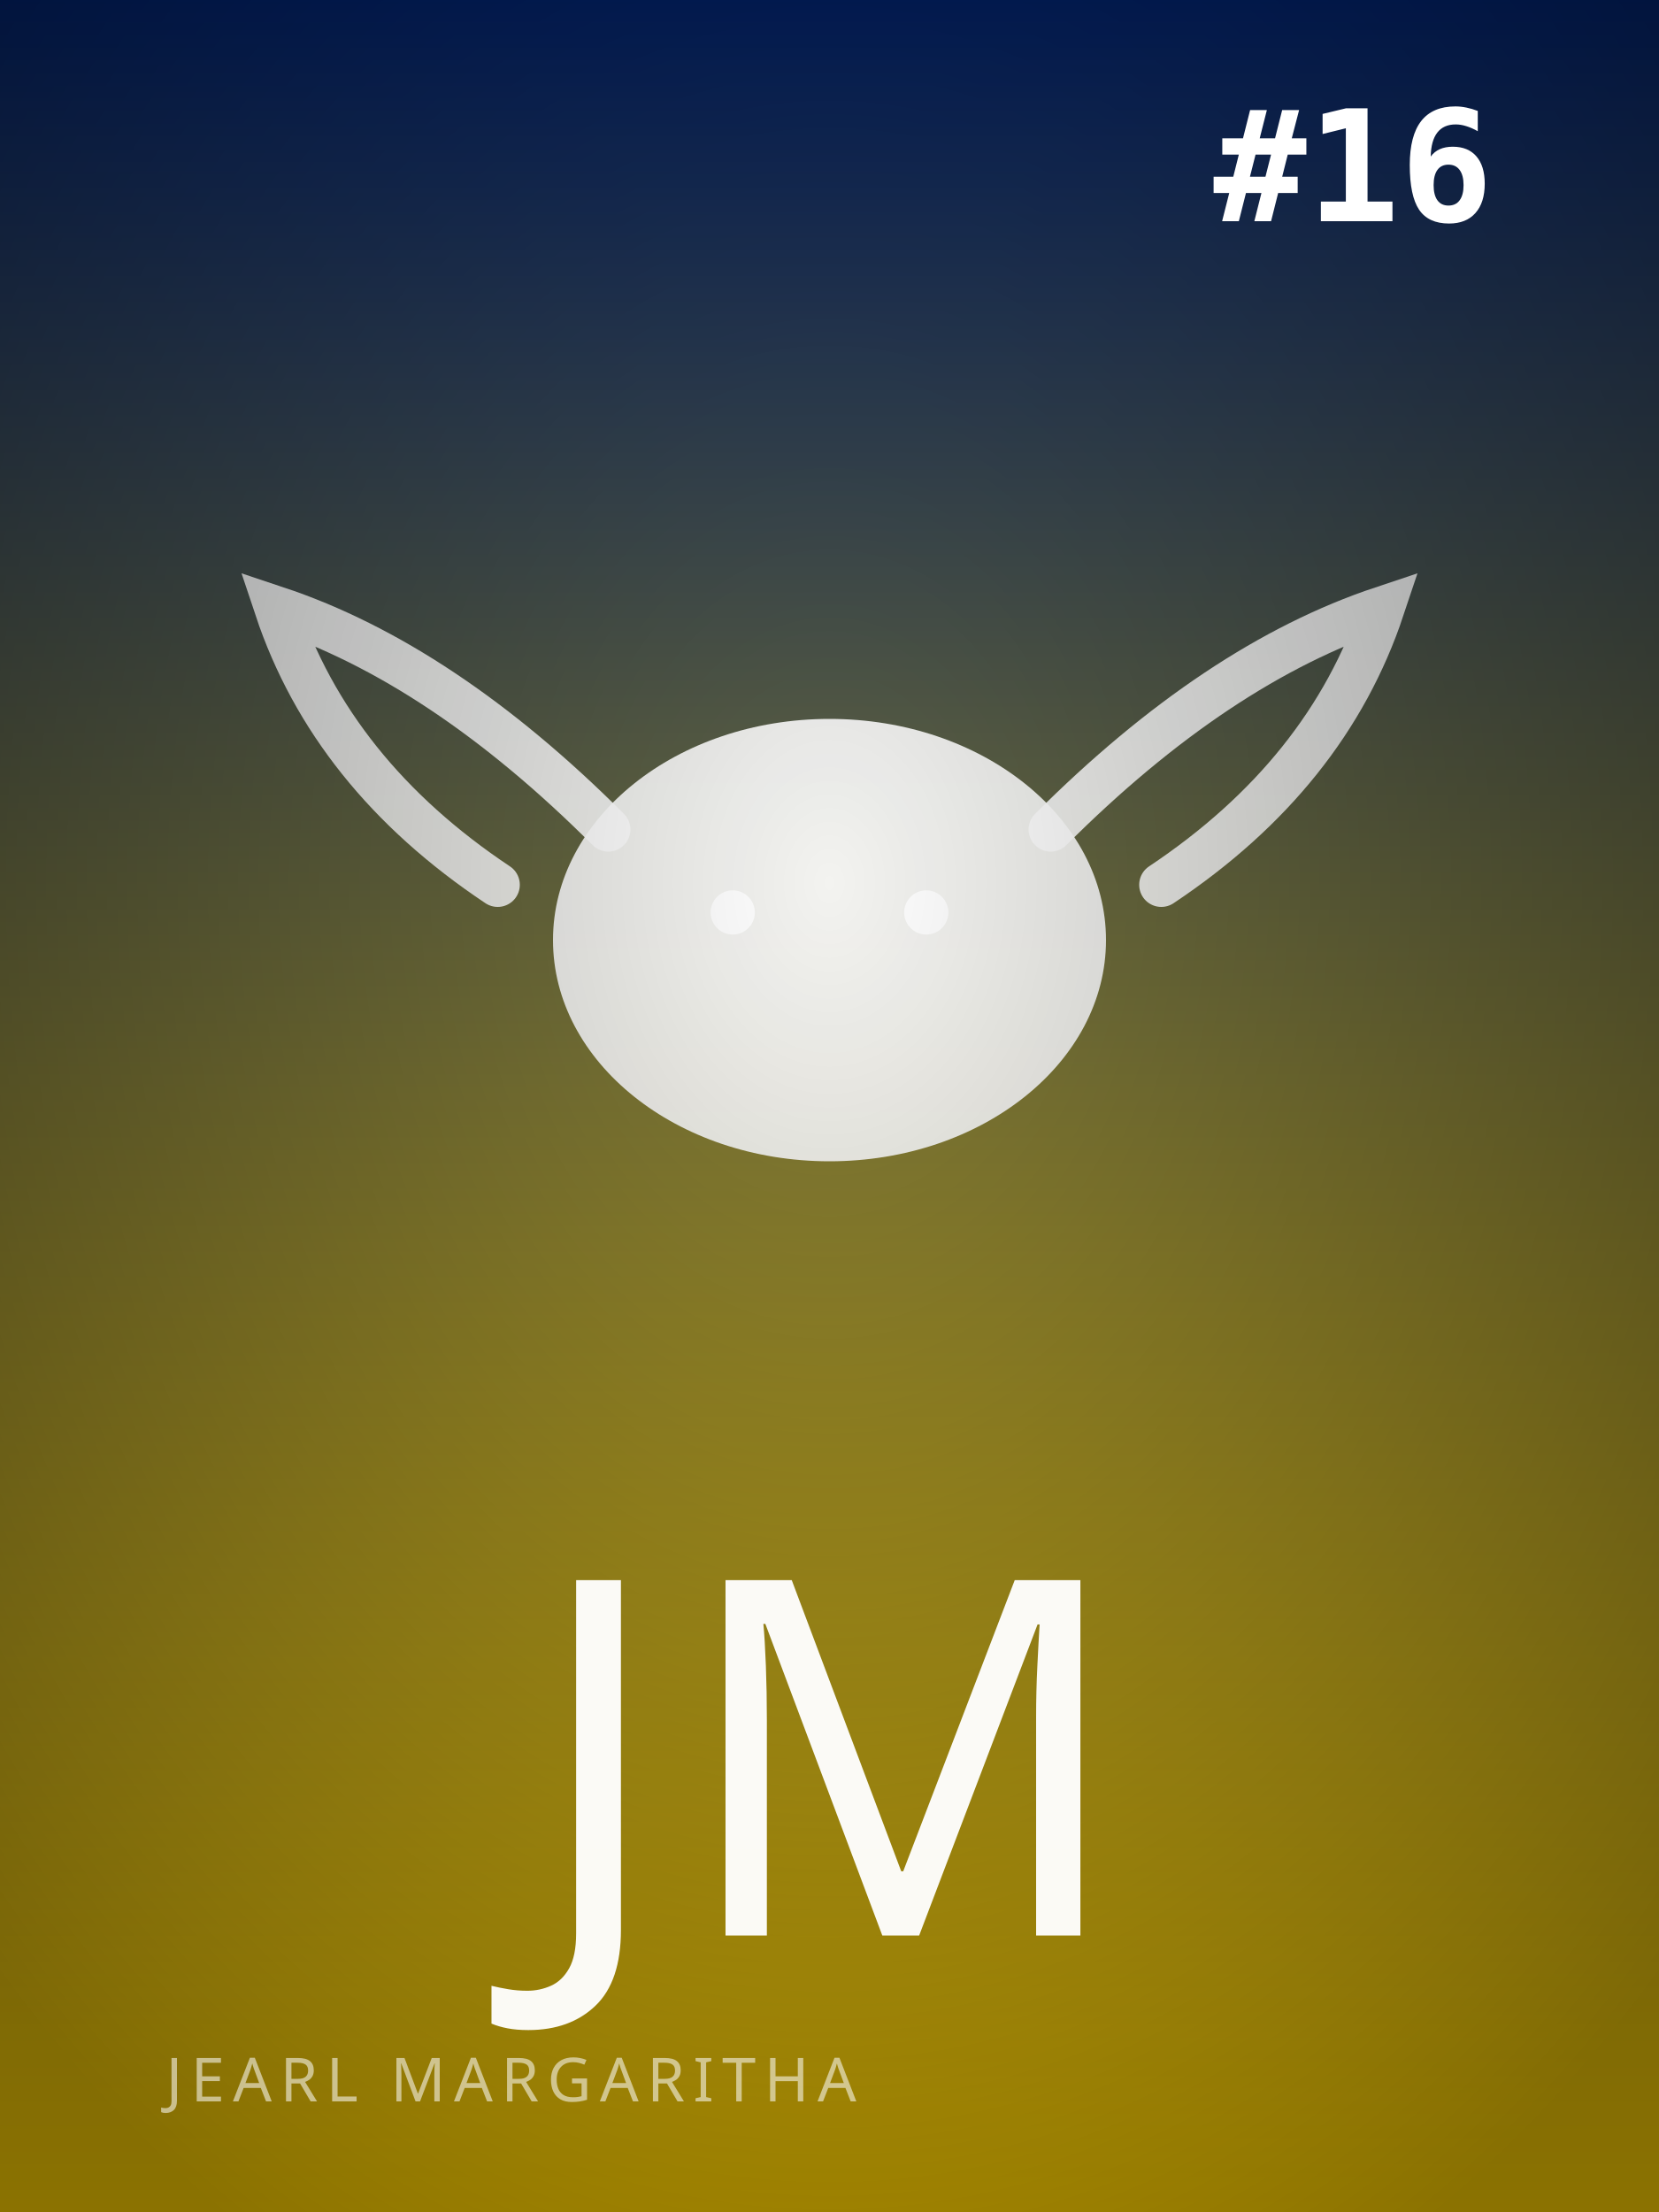
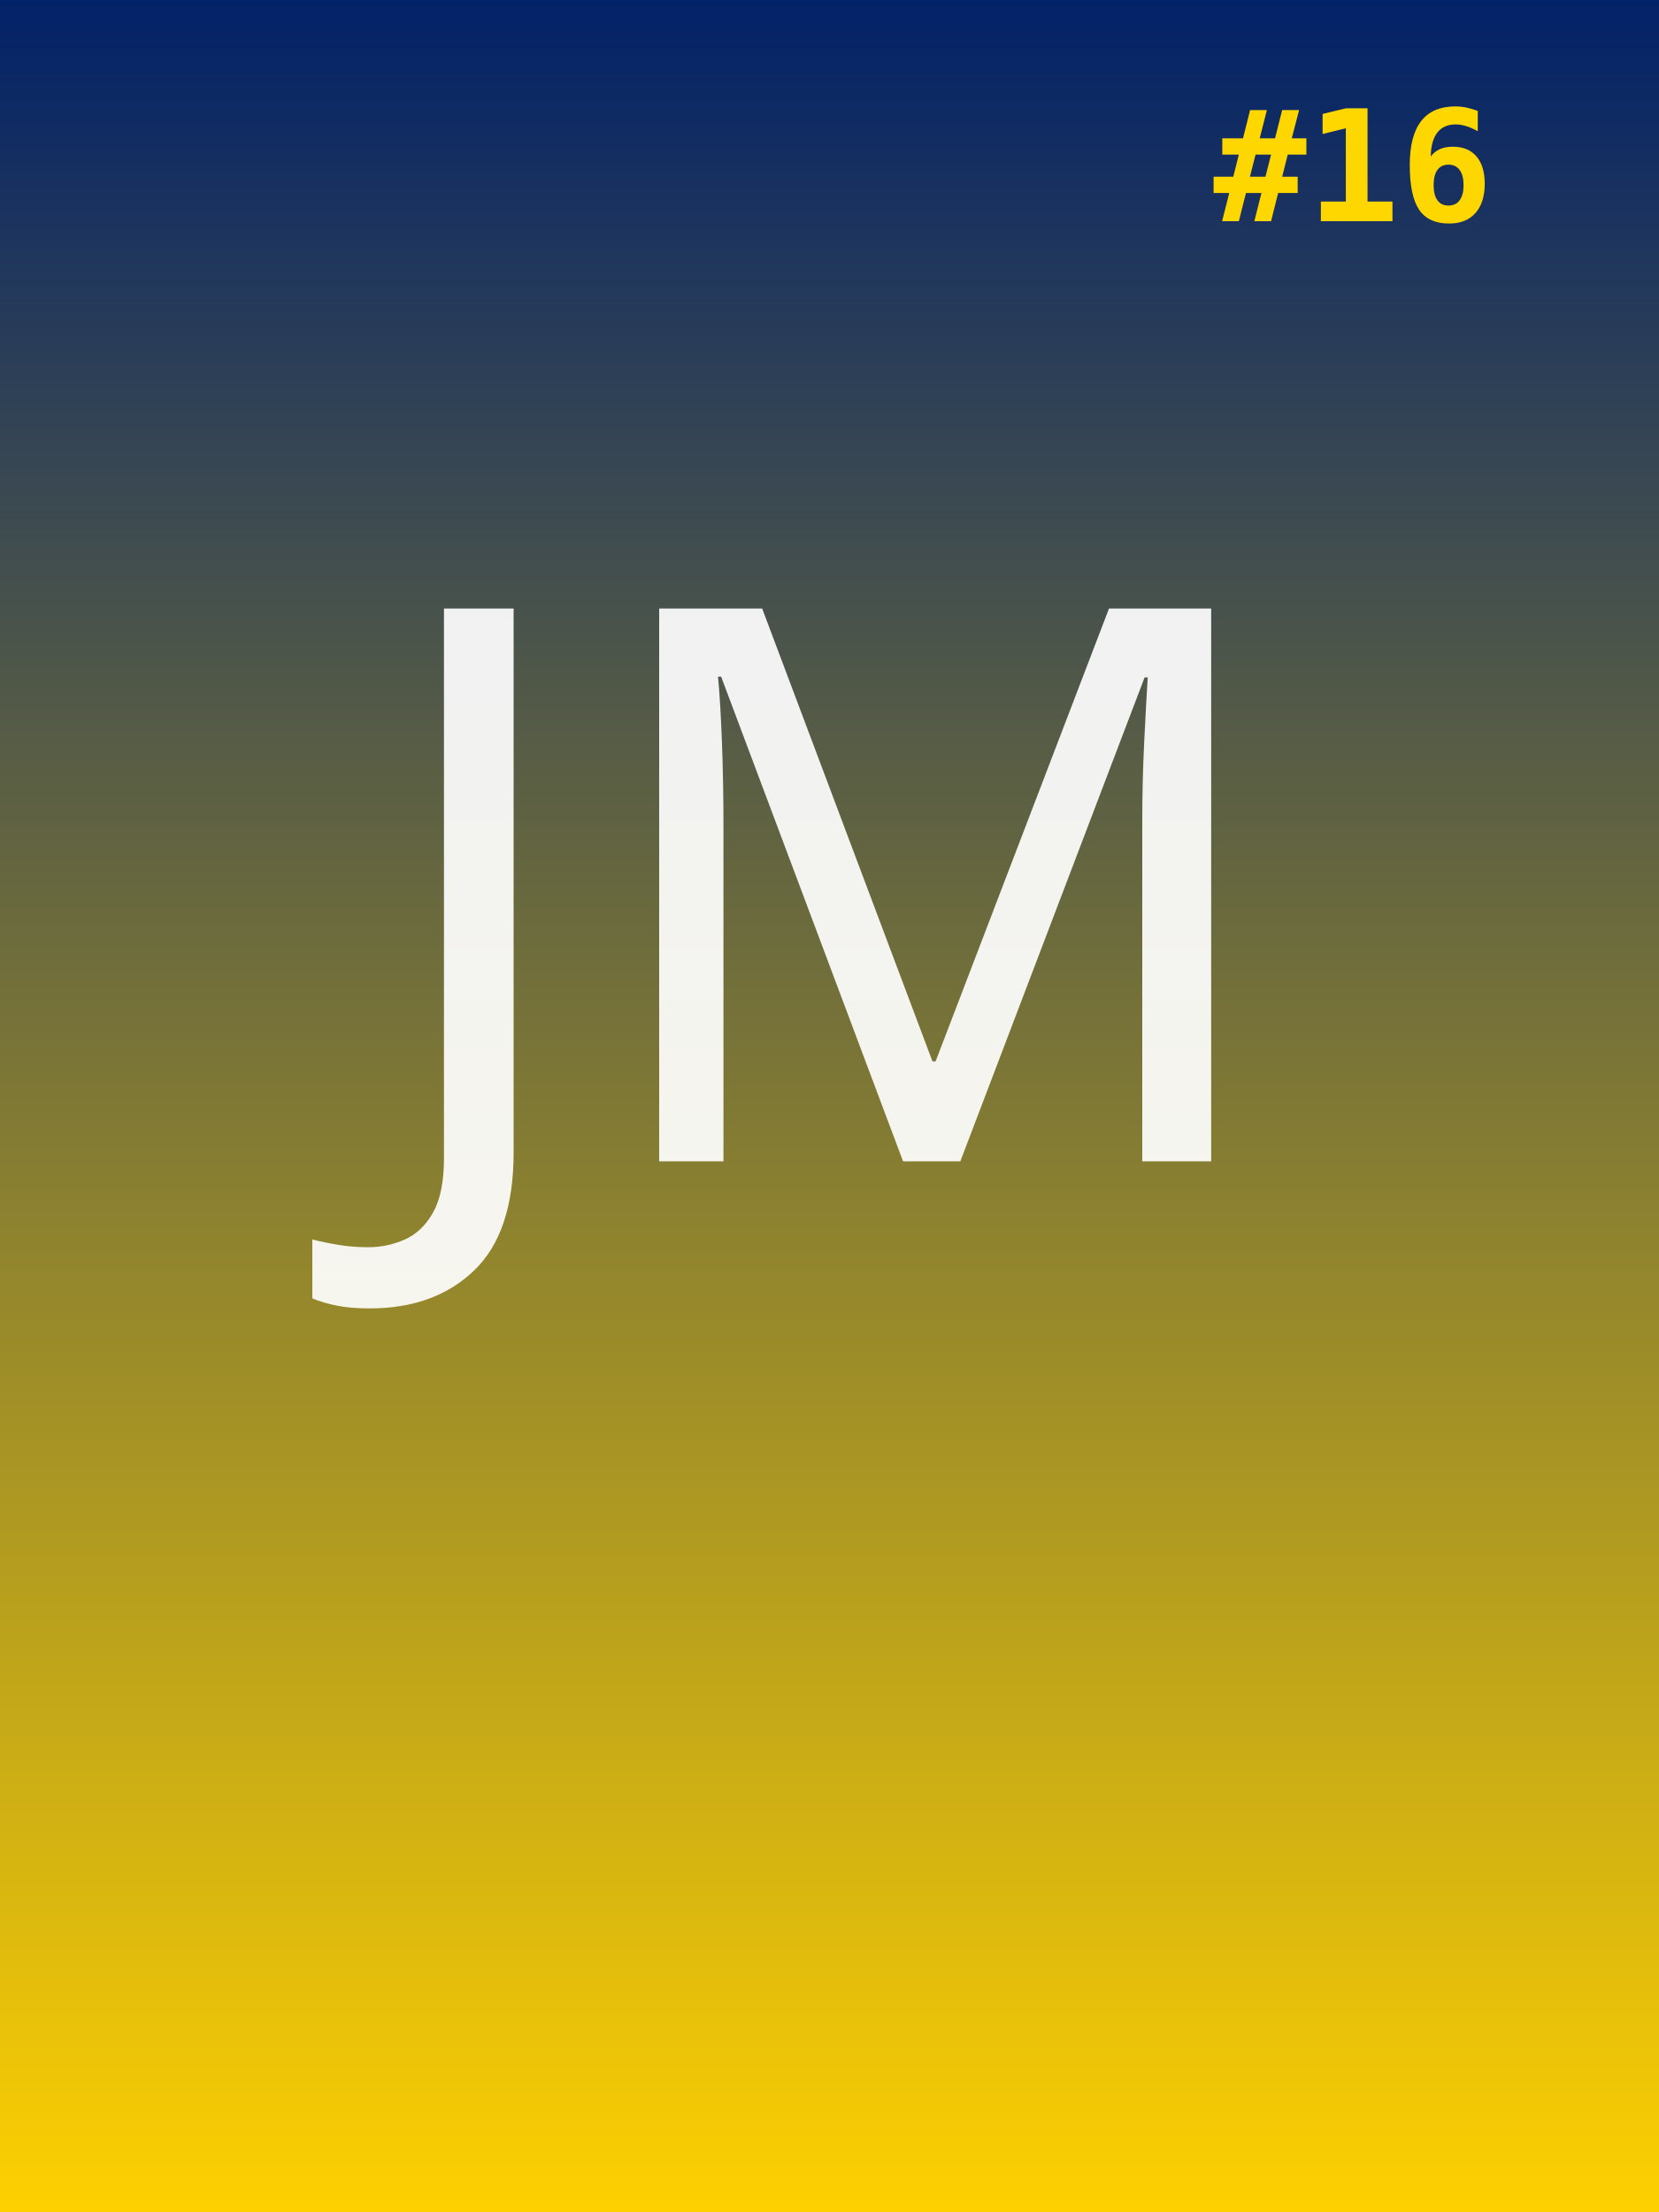
<svg xmlns="http://www.w3.org/2000/svg" viewBox="0 0 600 800" role="img" aria-labelledby="t">
  <defs>
-     <linearGradient id="bg" x1="0" y1="0" x2="0" y2="1">
+     <linearGradient id="g" x1="0" y1="0" x2="0" y2="1">
      <stop offset="0%" stop-color="#012169" />
      <stop offset="100%" stop-color="#FFD100" />
    </linearGradient>
-     <radialGradient id="vignette" cx="0.5" cy="0.4" r="0.7">
-       <stop offset="0%" stop-color="transparent" />
-       <stop offset="100%" stop-color="rgba(0,0,0,0.45)" />
-     </radialGradient>
  </defs>
-   <rect width="600" height="800" fill="url(#bg)" />
-   <path d="M180 320 Q120 280 100 220 Q160 240 220 300" fill="none" stroke="#FFFFFF" stroke-width="16" opacity="0.9" stroke-linecap="round" />
-   <path d="M420 320 Q480 280 500 220 Q440 240 380 300" fill="none" stroke="#FFFFFF" stroke-width="16" opacity="0.9" stroke-linecap="round" />
-   <ellipse cx="300" cy="340" rx="100" ry="80" fill="#FFFFFF" opacity="0.92" />
-   <circle cx="265" cy="330" r="8" fill="#fff" />
-   <circle cx="335" cy="330" r="8" fill="#fff" />
-   <rect width="600" height="800" fill="url(#vignette)" />
-   <text x="300" y="700" text-anchor="middle" font-family="Anton, Impact, sans-serif" font-size="180" fill="#fff" opacity="0.96" letter-spacing="4">JM</text>
-   <text x="540" y="80" text-anchor="end" font-family="JetBrains Mono, monospace" font-size="56" fill="#FFFFFF" font-weight="700">#16</text>
-   <text x="60" y="760" font-family="Anton, Impact, sans-serif" font-size="22" fill="#fff" opacity="0.55" letter-spacing="3">JEARL MARGARITHA</text>
+   <rect width="600" height="800" fill="url(#g)" />
+   <text x="300" y="420" text-anchor="middle" font-family="Anton, Impact, sans-serif" font-size="280" fill="#fff" opacity="0.92">JM</text>
+   <text x="540" y="80" text-anchor="end" font-family="JetBrains Mono, monospace" font-size="56" fill="#FFD700" font-weight="700">#16</text>
</svg>
